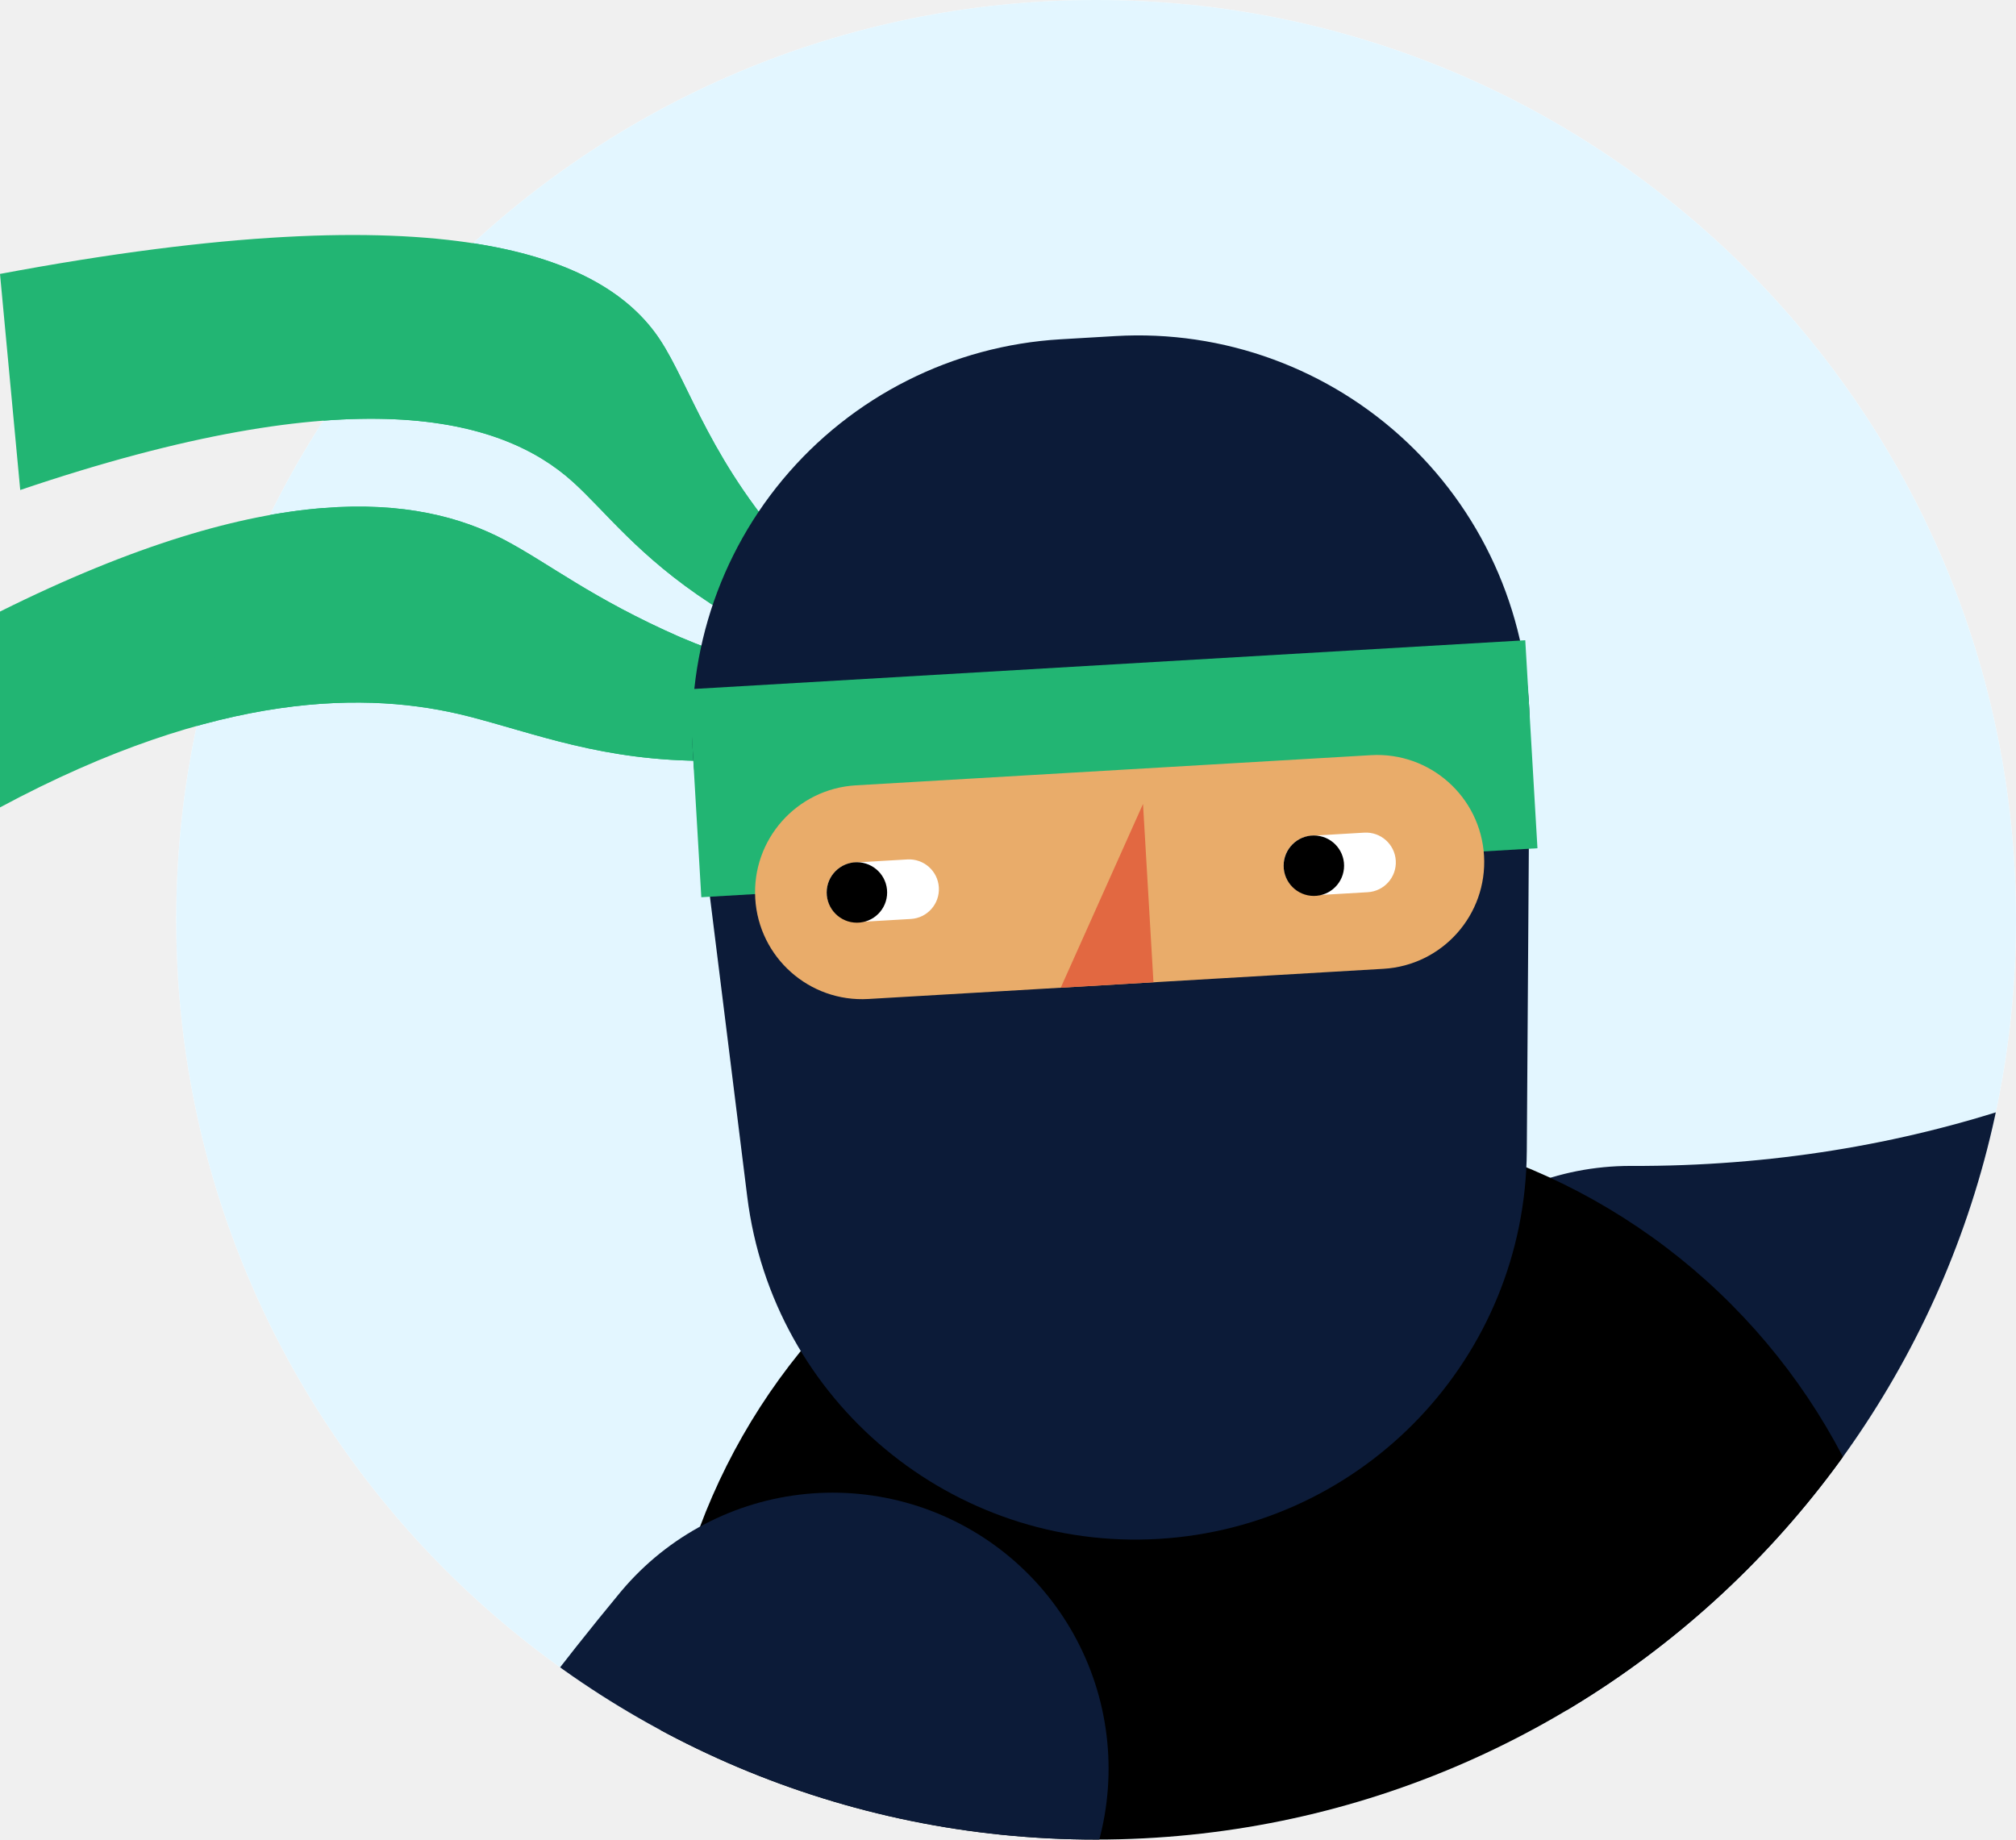
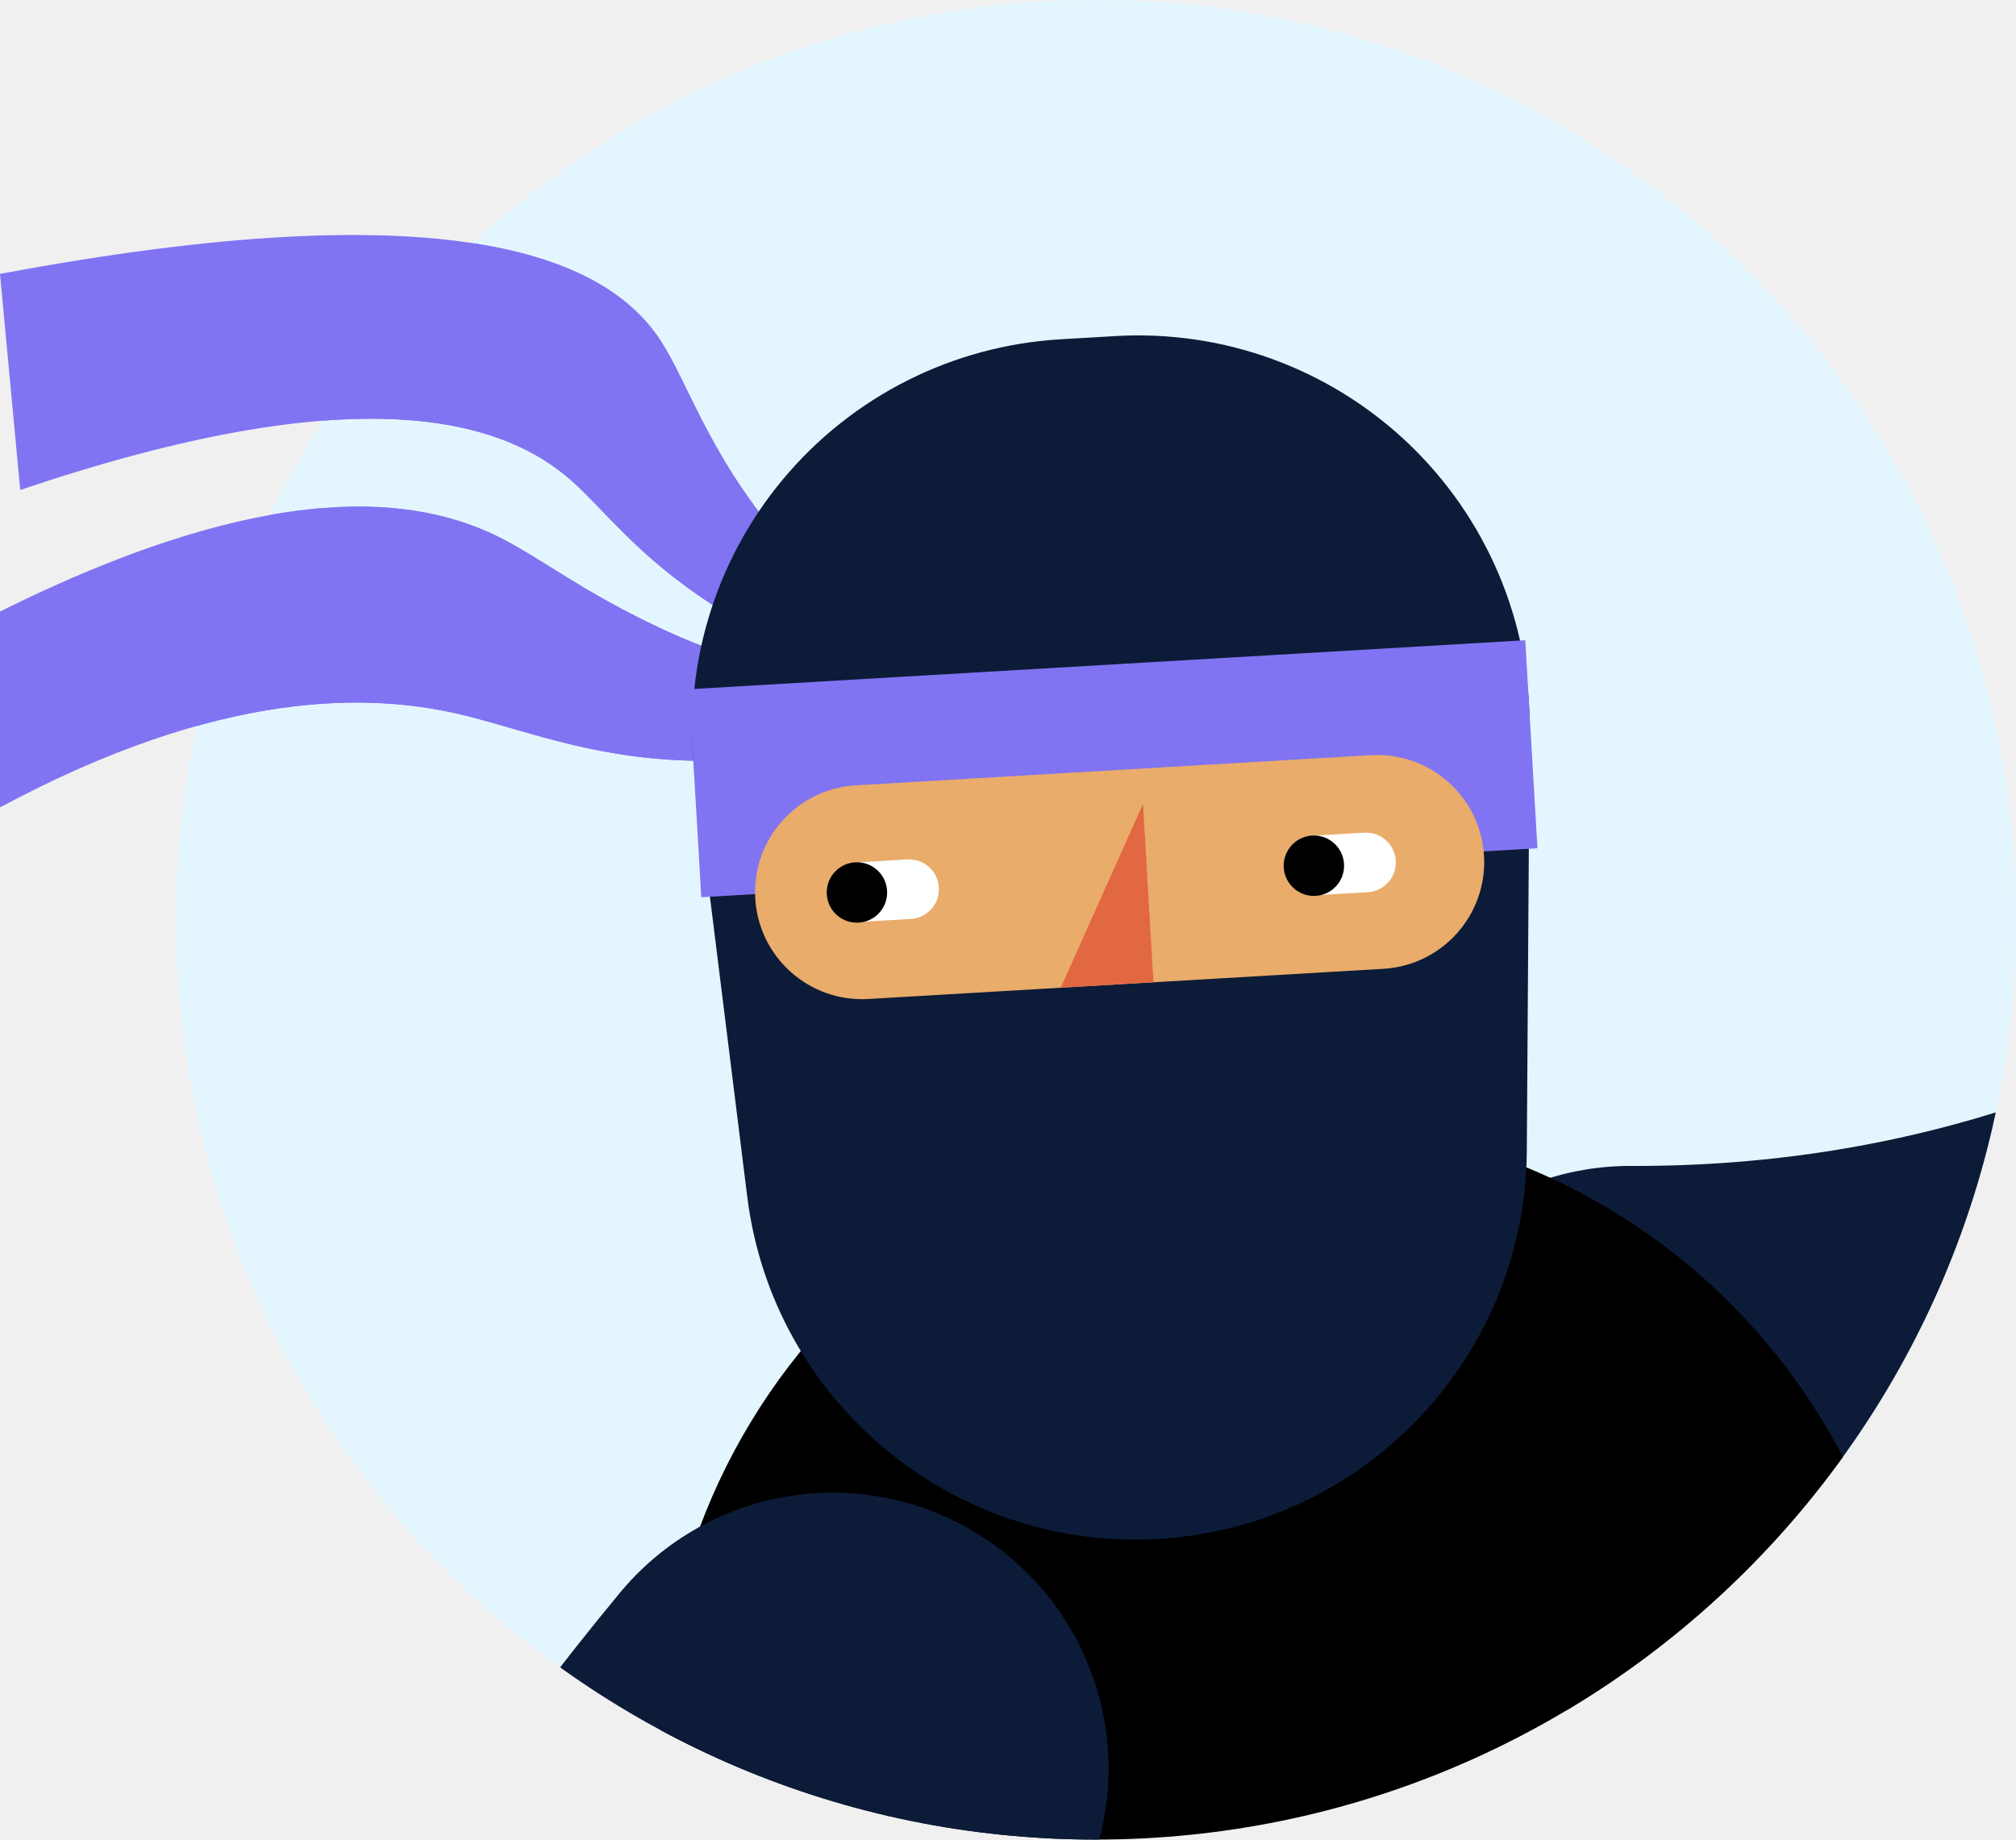
<svg xmlns="http://www.w3.org/2000/svg" width="109.579" height="100" viewBox="0 0 109.579 100">
  <defs>
-     <style>.a{fill:#a3d8f1;}.b{fill:#fff;}.c{fill:#e3f6ff;}.d{fill:#22b573;}.e{clip-path:url(#a);}.f,.h,.i,.k{fill:none;}.f{stroke:#0c1b38;stroke-width:30px;}.f,.i,.k{stroke-linecap:round;}.f,.h{stroke-miterlimit:10;}.g{fill:#4f5d6c;}.h{stroke:#000;stroke-width:24.468px;}.i{stroke:#0c1121;stroke-width:20.645px;}.i,.k{stroke-linejoin:round;}.j{fill:#0c1121;}.k{stroke:#14254c;stroke-width:45.877px;}.l{fill:#0c1b38;}.m{fill:#e9ac6a;}.n{fill:#e26841;}</style>
+     <style>.a{fill:#a3d8f1;}.b{fill:#fff;}.c{fill:#e3f6ff;}.d{fill:#8174f2;}.e{clip-path:url(#a);}.f,.h,.i,.k{fill:none;}.f{stroke:#0c1b38;stroke-width:30px;}.f,.i,.k{stroke-linecap:round;}.f,.h{stroke-miterlimit:10;}.g{fill:#4f5d6c;}.h{stroke:#000;stroke-width:24.468px;}.i{stroke:#0c1121;stroke-width:20.645px;}.i,.k{stroke-linejoin:round;}.j{fill:#0c1121;}.k{stroke:#14254c;stroke-width:45.877px;}.l{fill:#0c1b38;}.m{fill:#e9ac6a;}.n{fill:#e26841;}</style>
    <clipPath id="a">
      <ellipse class="a" cx="50" cy="50" rx="50" ry="50" transform="translate(-11251.149 -21710)" />
    </clipPath>
  </defs>
  <path class="b" d="M50,0A50,50,0,1,1,0,50,50,50,0,0,1,50,0Z" transform="translate(9.579)" />
  <path class="c" d="M50,0A50,50,0,1,1,0,50,50,50,0,0,1,50,0Z" transform="translate(9.579)" />
  <g transform="translate(0 12.775)">
    <path class="d" d="M3069.323,2321.46c-4.692-5.069-5.845-9.417-7.486-11.886-3.02-4.542-11.533-8.116-35.858-3.554q.551,5.872,1.1,11.746c18.109-6.134,26.13-3.972,30.034-.445,1.776,1.6,3.541,4.037,7.484,6.616a25.081,25.081,0,0,0,12.894,3.849A32.051,32.051,0,0,1,3069.323,2321.46Z" transform="translate(-3025.979 -2303.904)" />
    <path class="d" d="M3025.979,2333.547v10.646c11.927-6.4,20.09-6.311,25.405-4.964,3.669.93,7.343,2.455,13.071,2.433a21.891,21.891,0,0,0,12.15-4.112,32.467,32.467,0,0,1-13.671-2.619c-4.782-2.1-7.1-3.994-9.546-5.285C3048.781,2327.215,3040.771,2326.18,3025.979,2333.547Z" transform="translate(-3025.979 -2313.077)" />
  </g>
  <g class="e" transform="translate(11260.729 21710)">
    <g transform="translate(-12096.358 -23981.338)">
      <path class="f" d="M3158.423,2368.839c36.843.145,65.382-23.7,68.744-50.983,3-24.348-15.059-43.243-18.055-46.286" transform="translate(-2234.18 -19.121)" />
      <g transform="translate(939.33 2257.389)">
        <path class="g" d="M3203.488,2283.094l7.821,11.323-.855,1.8-20.468,1.627-11.668-16.894.855-1.8,13.4-1.065Z" transform="translate(-3178.317 -2278.085)" />
      </g>
      <g transform="translate(950.734 2192.443)">
        <path class="g" d="M3222.208,2230.646l14.987-31.541a2.648,2.648,0,0,0-1.258-3.526l-6.063-2.879a2.647,2.647,0,0,0-3.528,1.252l-32.99,69.127,10.849,5.154,6.518-13.412Z" transform="translate(-3193.356 -2192.443)" />
      </g>
      <g transform="translate(951.545 2227.636)">
        <path d="M8.291,0h7.822A8.291,8.291,0,0,1,24.4,8.291v4.952A11.413,11.413,0,0,1,12.991,24.656H11.365A11.365,11.365,0,0,1,0,13.291v-5A8.291,8.291,0,0,1,8.291,0Z" transform="translate(0 22.12) rotate(-65.013)" />
      </g>
      <line class="h" x1="0.724" y2="27.18" transform="translate(844.735 2493.343)" />
      <path d="M3155.778,2444.706l1.234-32.591a34.077,34.077,0,0,0-38.951-35.012h0a34.077,34.077,0,0,0-27.836,43.189l9.06,31.33a28.825,28.825,0,0,0,30.725,20.658h0A28.824,28.824,0,0,0,3155.778,2444.706Z" transform="translate(-2217.373 -44.536)" />
      <path class="i" d="M2905.35,2587.494l-49.786,32.326" transform="translate(-2160.994 -95.464)" />
      <path class="j" d="M3142.522,2628.677a7.968,7.968,0,0,0,8.055,8.435l3.028-.039,27.262-.343a4.921,4.921,0,0,0,.692-9.783l-14.5-2.532-14.975-3.078a7.969,7.969,0,0,0-9.56,7.34Z" transform="translate(-2230.335 -103.603)" />
      <path class="j" d="M2851.56,2628.677a7.969,7.969,0,0,1-8.055,8.435l-3.028-.039-27.262-.343a4.921,4.921,0,0,1-.693-9.783l14.5-2.532,14.975-3.078a7.968,7.968,0,0,1,9.56,7.34Z" transform="translate(-2149.586 -103.603)" />
      <path class="i" d="M3210.51,2580.636q-9.805,7.145-20.237,14.306-19.106,13.1-37.478,24.294" transform="translate(-2232.82 -93.807)" />
      <path class="k" d="M3153.983,2510.447c2.631-.136,5.669-.226,9.057-.2,5.714.044,20.339.235,34.771,4.322,13.86,3.926,28.827,8.165,31.9,17.693,3.67,11.374-9.988,29.089-34.05,42.144" transform="translate(-2233.107 -76.797)" />
      <path class="k" d="M3064.752,2503.885a530.633,530.633,0,0,0-167.838,72.336" transform="translate(-2170.987 -75.261)" />
      <g transform="translate(900.392 2433.461)">
        <path class="j" d="M3126.972,2510.262" transform="translate(-3126.972 -2510.262)" />
      </g>
      <path d="M3177.856,2483.313l-61.336-19.153h0q-15.026,5.272-30.776,10.39-18.815,6.107-36.943,11.419a72.634,72.634,0,0,0,129.055-2.656Z" transform="translate(-2207.69 -65.661)" />
      <rect class="d" width="57.81" height="19.325" transform="matrix(-0.988, 0.157, -0.157, -0.988, 942.407, 2422.056)" />
      <g transform="translate(835.308 2508.631)">
        <path d="M8.291,0h7.822A8.291,8.291,0,0,1,24.4,8.291v4.952A11.413,11.413,0,0,1,12.992,24.656H11.365A11.365,11.365,0,0,1,0,13.291v-5A8.291,8.291,0,0,1,8.291,0Z" transform="translate(0 0.347) rotate(-0.814)" />
      </g>
      <path class="f" d="M3089.63,2423.256a159.413,159.413,0,0,0-27.3,48.023,161.1,161.1,0,0,0-7.566,76.309" transform="translate(-2208.744 -55.776)" />
      <g transform="translate(835.63 2284.113)">
        <path class="d" d="M3069.323,2321.46c-4.692-5.069-5.845-9.417-7.486-11.886-3.02-4.542-11.533-8.116-35.858-3.554q.551,5.872,1.1,11.746c18.109-6.134,26.13-3.972,30.034-.445,1.776,1.6,3.541,4.037,7.484,6.616a25.081,25.081,0,0,0,12.894,3.849A32.051,32.051,0,0,1,3069.323,2321.46Z" transform="translate(-3025.979 -2303.904)" />
        <path class="d" d="M3025.979,2333.547v10.646c11.927-6.4,20.09-6.311,25.405-4.964,3.669.93,7.343,2.455,13.071,2.433a21.891,21.891,0,0,0,12.15-4.112,32.467,32.467,0,0,1-13.671-2.619c-4.782-2.1-7.1-3.994-9.546-5.285C3048.781,2327.215,3040.771,2326.18,3025.979,2333.547Z" transform="translate(-3025.979 -2313.077)" />
      </g>
      <g transform="translate(873.087 2289.57)">
        <path class="l" d="M3114.193,2320.557l-2.984.175a21.267,21.267,0,0,0-19.861,23.857l2.83,22.75a21.268,21.268,0,0,0,22.349,18.605h0a21.268,21.268,0,0,0,20.024-21.088l.154-22.924A21.268,21.268,0,0,0,3114.193,2320.557Z" transform="translate(-3091.019 -2320.52)" />
        <rect class="d" width="45.527" height="11.326" transform="translate(46.111 27.879) rotate(176.647)" />
        <rect class="m" width="39.681" height="11.634" rx="5.817" transform="translate(43.547 34.093) rotate(176.647)" />
        <path class="n" d="M3117.6,2364.1l5.041-.3-.568-9.691Z" transform="translate(-3097.402 -2328.638)" />
        <g transform="translate(7.384 26.937)">
          <rect class="b" width="6.105" height="3.243" rx="1.622" transform="matrix(-0.998, 0.058, -0.058, -0.998, 6.284, 4.693)" />
          <rect class="b" width="6.105" height="3.243" rx="1.622" transform="translate(31.121 3.237) rotate(176.647)" />
        </g>
        <circle cx="1.643" cy="1.643" r="1.643" transform="translate(7.477 28.64)" />
        <circle cx="1.643" cy="1.643" r="1.643" transform="translate(32.314 27.185)" />
      </g>
    </g>
  </g>
</svg>
